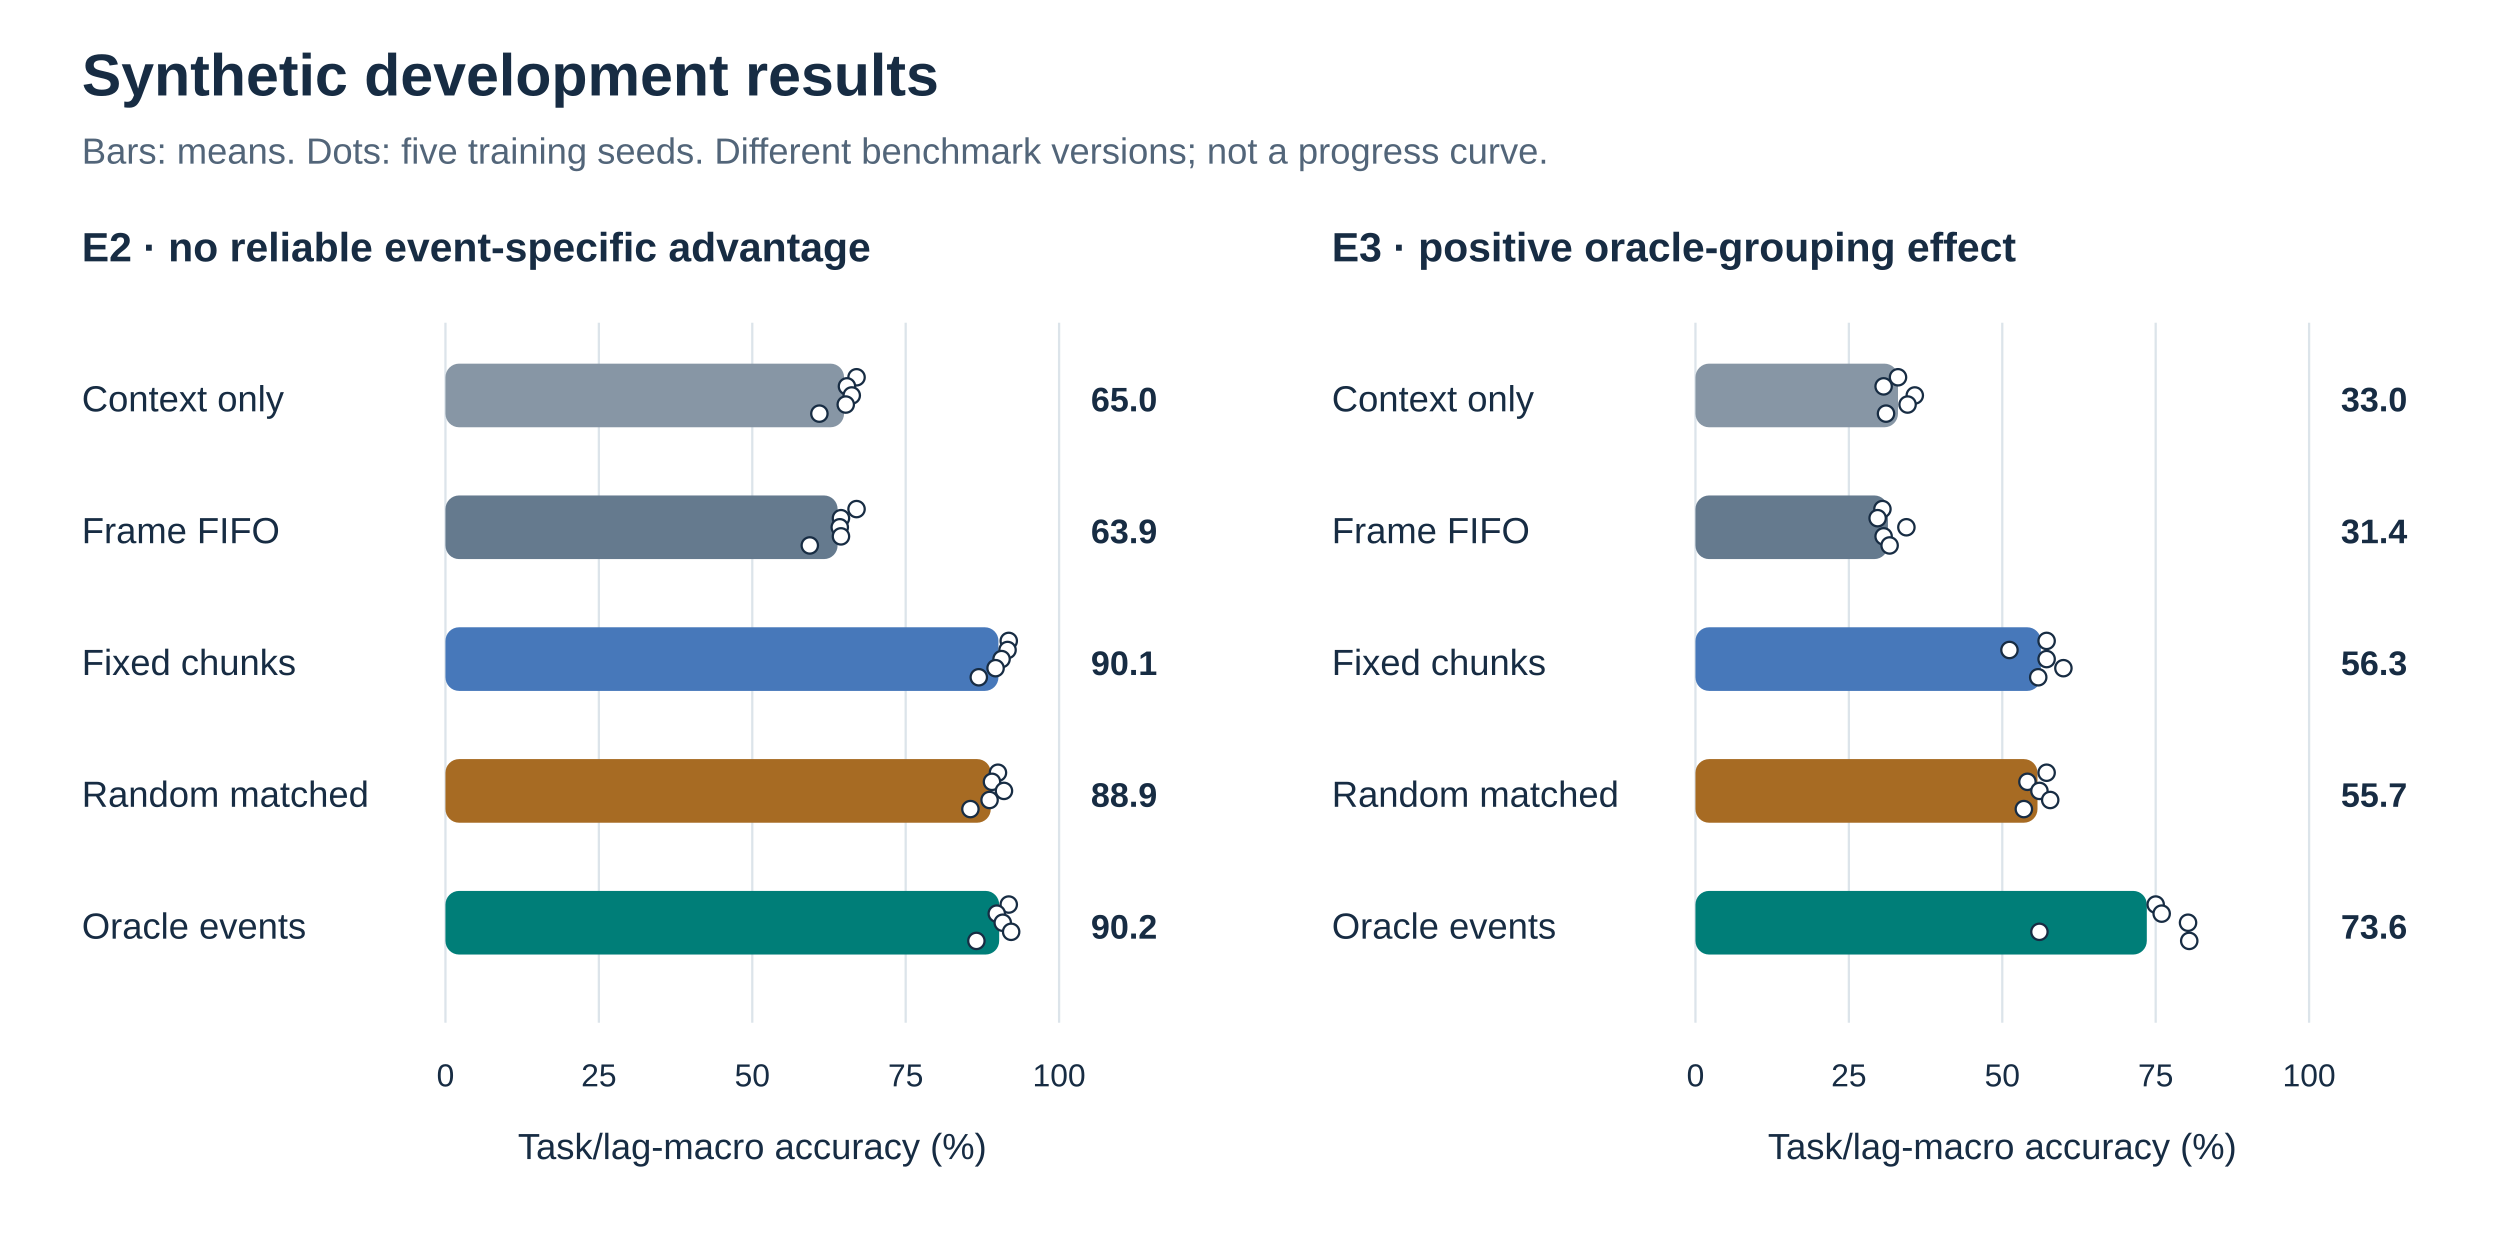
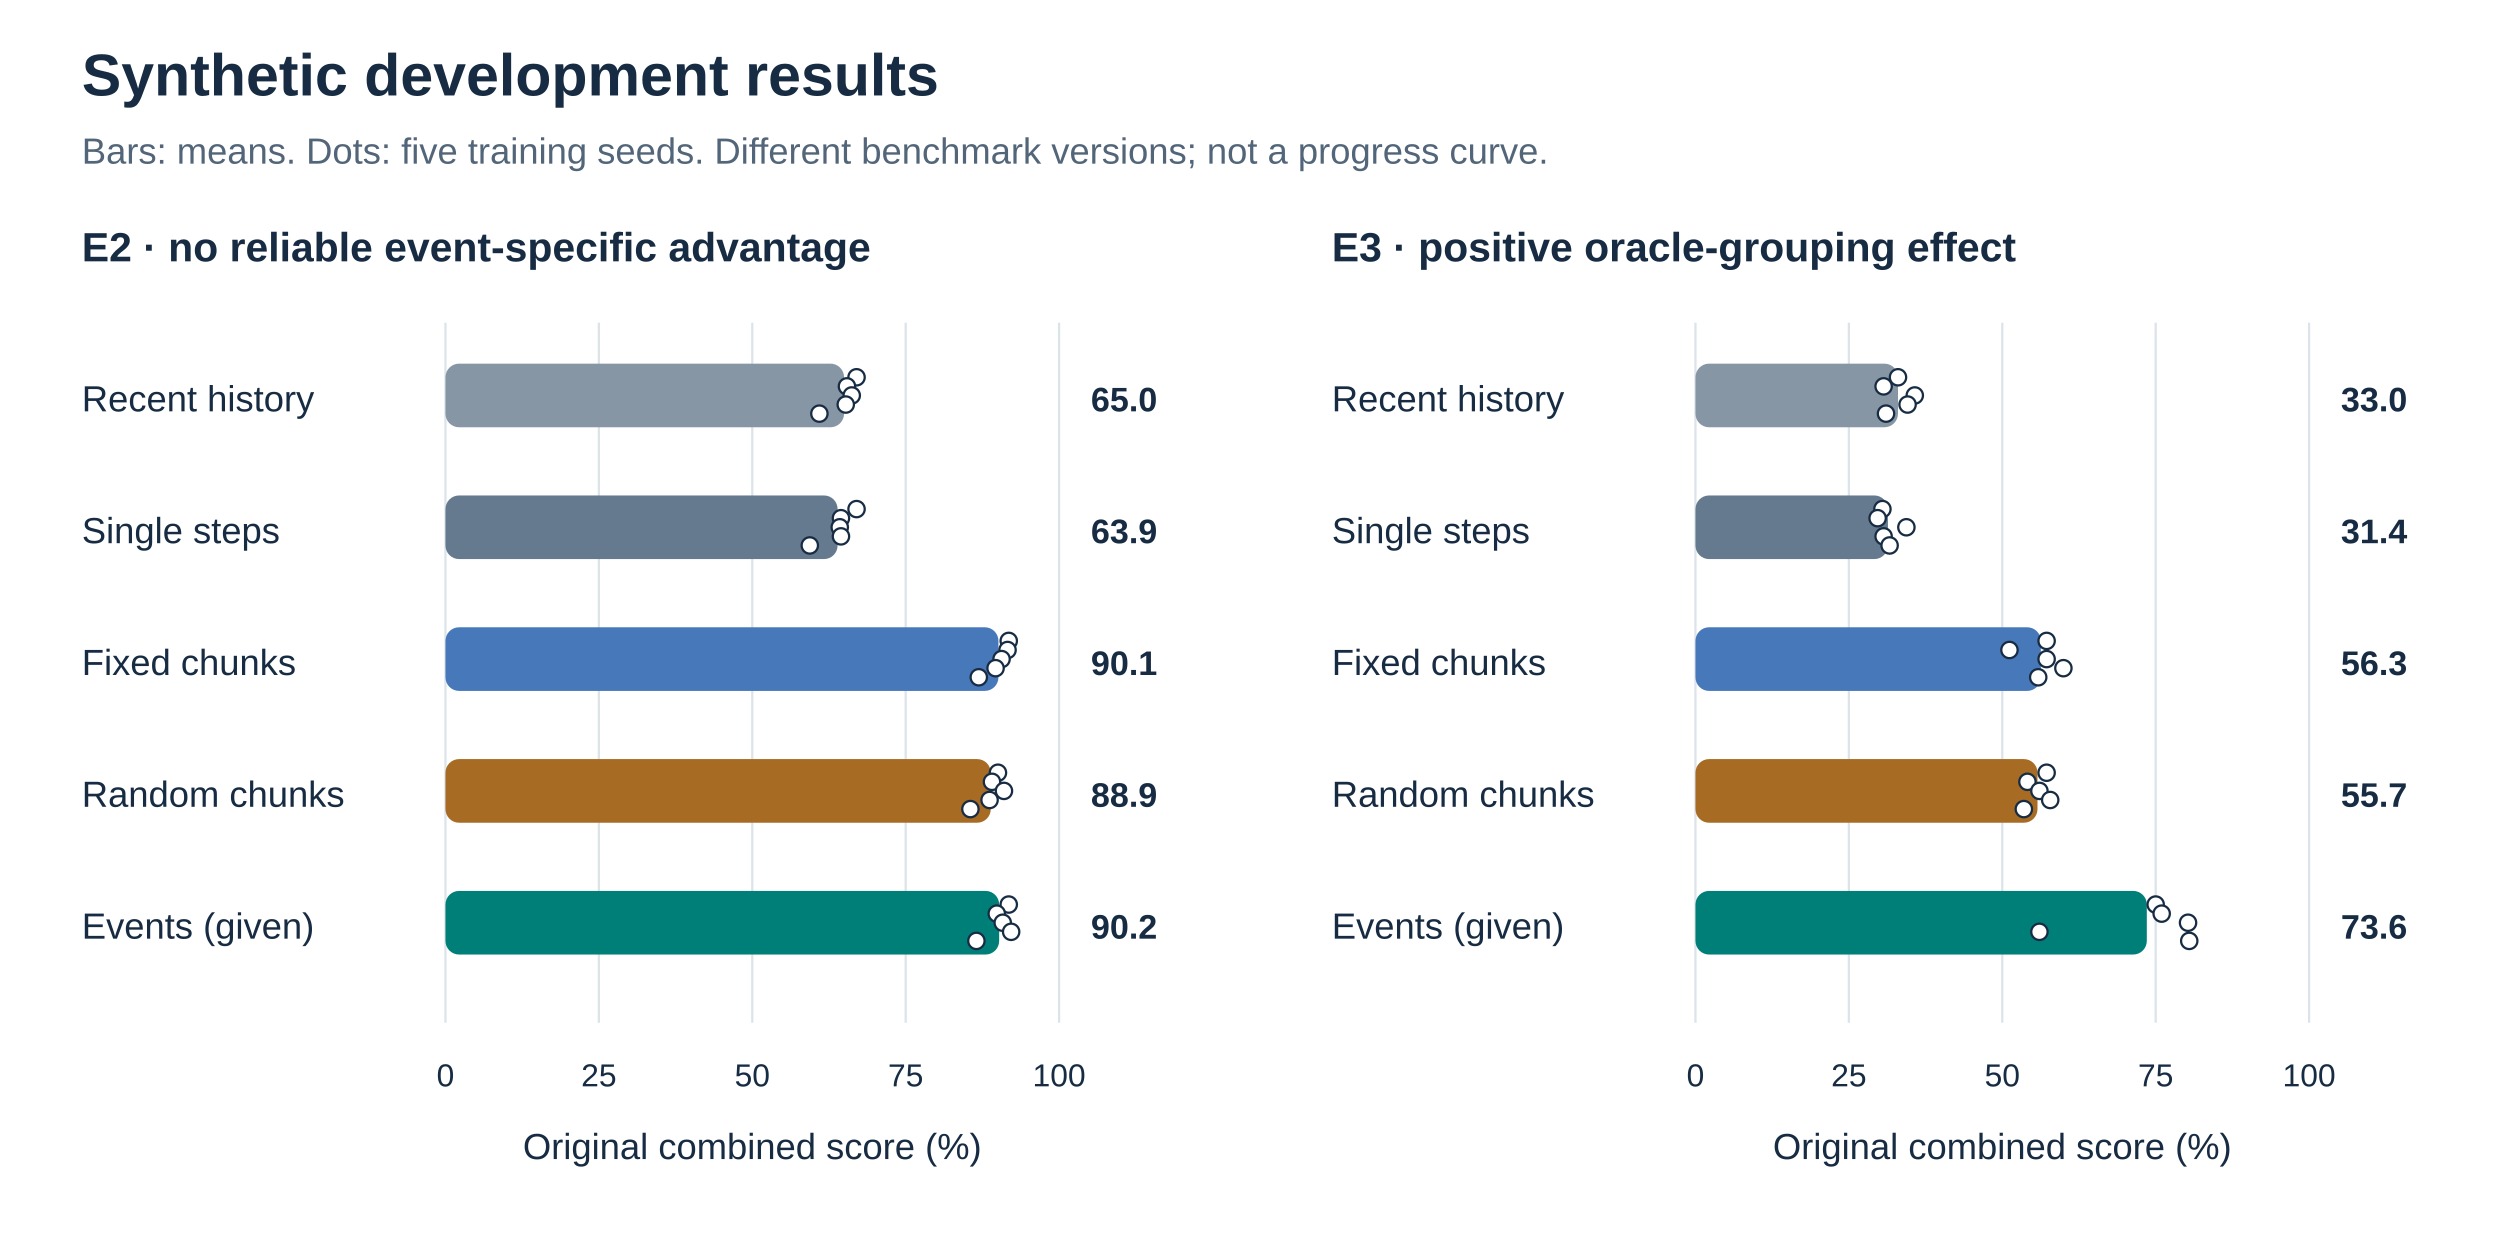
<svg xmlns="http://www.w3.org/2000/svg" width="1100" height="550" viewBox="0 0 1100 550" role="img" aria-label="Synthetic development results">
  <defs>
    <marker id="arrow" markerWidth="8" markerHeight="8" refX="7" refY="4" orient="auto">
      <path d="M0,0 L8,4 L0,8" fill="#607083" />
    </marker>
  </defs>
  <style>text{font-family:Arial,Helvetica,sans-serif;fill:#172C43} .small{fill:#526579}</style>
  <rect width="1100" height="550" fill="#FFFFFF" />
  <text x="36" y="42" font-size="26" font-weight="700" text-anchor="start" style="fill:#172C43">Synthetic development results</text>
  <text x="36" y="72" font-size="16" font-weight="400" text-anchor="start" style="fill:#526579">Bars: means. Dots: five training seeds. Different benchmark versions; not a progress curve.</text>
  <text x="36" y="115" font-size="18" font-weight="700" text-anchor="start" style="fill:#172C43">E2 · no reliable event-specific advantage</text>
  <line x1="196.0" y1="142" x2="196.0" y2="450" stroke="#DCE4EA" stroke-width="1" />
  <text x="196.0" y="478" font-size="14" font-weight="400" text-anchor="middle" style="fill:#172C43">0</text>
  <line x1="263.5" y1="142" x2="263.5" y2="450" stroke="#DCE4EA" stroke-width="1" />
  <text x="263.5" y="478" font-size="14" font-weight="400" text-anchor="middle" style="fill:#172C43">25</text>
  <line x1="331.0" y1="142" x2="331.0" y2="450" stroke="#DCE4EA" stroke-width="1" />
  <text x="331.0" y="478" font-size="14" font-weight="400" text-anchor="middle" style="fill:#172C43">50</text>
  <line x1="398.5" y1="142" x2="398.5" y2="450" stroke="#DCE4EA" stroke-width="1" />
  <text x="398.5" y="478" font-size="14" font-weight="400" text-anchor="middle" style="fill:#172C43">75</text>
  <line x1="466.0" y1="142" x2="466.0" y2="450" stroke="#DCE4EA" stroke-width="1" />
  <text x="466.0" y="478" font-size="14" font-weight="400" text-anchor="middle" style="fill:#172C43">100</text>
-   <text x="36" y="181" font-size="16" font-weight="400" text-anchor="start" style="fill:#172C43">Context only</text>
+   <text x="36" y="181" font-size="16" font-weight="400" text-anchor="start" style="fill:#172C43">Recent history</text>
  <rect x="196" y="160" width="175.395" height="28" rx="6" fill="#8796A5" stroke="none" />
  <circle cx="376.879" cy="166" r="3.6" fill="#FFFFFF" stroke="#172C43" />
  <circle cx="372.66" cy="170" r="3.6" fill="#FFFFFF" stroke="#172C43" />
  <circle cx="374.77" cy="174" r="3.6" fill="#FFFFFF" stroke="#172C43" />
  <circle cx="372.133" cy="178" r="3.6" fill="#FFFFFF" stroke="#172C43" />
  <circle cx="360.531" cy="182" r="3.6" fill="#FFFFFF" stroke="#172C43" />
  <text x="480" y="181" font-size="15" font-weight="700" text-anchor="start" style="fill:#172C43">65.0</text>
-   <text x="36" y="239" font-size="16" font-weight="400" text-anchor="start" style="fill:#172C43">Frame FIFO</text>
+   <text x="36" y="239" font-size="16" font-weight="400" text-anchor="start" style="fill:#172C43">Single steps</text>
  <rect x="196" y="218" width="172.547" height="28" rx="6" fill="#657A8E" stroke="none" />
  <circle cx="376.879" cy="224" r="3.6" fill="#FFFFFF" stroke="#172C43" />
  <circle cx="370.023" cy="228" r="3.6" fill="#FFFFFF" stroke="#172C43" />
  <circle cx="369.496" cy="232" r="3.6" fill="#FFFFFF" stroke="#172C43" />
  <circle cx="370.023" cy="236" r="3.6" fill="#FFFFFF" stroke="#172C43" />
  <circle cx="356.312" cy="240" r="3.6" fill="#FFFFFF" stroke="#172C43" />
  <text x="480" y="239" font-size="15" font-weight="700" text-anchor="start" style="fill:#172C43">63.9</text>
  <text x="36" y="297" font-size="16" font-weight="400" text-anchor="start" style="fill:#172C43">Fixed chunks</text>
  <rect x="196" y="276" width="243.316" height="28" rx="6" fill="#4778BA" stroke="none" />
  <circle cx="443.852" cy="282" r="3.6" fill="#FFFFFF" stroke="#172C43" />
  <circle cx="443.324" cy="286" r="3.6" fill="#FFFFFF" stroke="#172C43" />
  <circle cx="440.688" cy="290" r="3.6" fill="#FFFFFF" stroke="#172C43" />
  <circle cx="438.051" cy="294" r="3.6" fill="#FFFFFF" stroke="#172C43" />
  <circle cx="430.668" cy="298" r="3.6" fill="#FFFFFF" stroke="#172C43" />
  <text x="480" y="297" font-size="15" font-weight="700" text-anchor="start" style="fill:#172C43">90.1</text>
-   <text x="36" y="355" font-size="16" font-weight="400" text-anchor="start" style="fill:#172C43">Random matched</text>
+   <text x="36" y="355" font-size="16" font-weight="400" text-anchor="start" style="fill:#172C43">Random chunks</text>
  <rect x="196" y="334" width="239.941" height="28" rx="6" fill="#A76B23" stroke="none" />
  <circle cx="439.105" cy="340" r="3.6" fill="#FFFFFF" stroke="#172C43" />
  <circle cx="436.469" cy="344" r="3.6" fill="#FFFFFF" stroke="#172C43" />
  <circle cx="441.742" cy="348" r="3.6" fill="#FFFFFF" stroke="#172C43" />
  <circle cx="435.414" cy="352" r="3.6" fill="#FFFFFF" stroke="#172C43" />
  <circle cx="426.977" cy="356" r="3.6" fill="#FFFFFF" stroke="#172C43" />
  <text x="480" y="355" font-size="15" font-weight="700" text-anchor="start" style="fill:#172C43">88.9</text>
-   <text x="36" y="413" font-size="16" font-weight="400" text-anchor="start" style="fill:#172C43">Oracle events</text>
+   <text x="36" y="413" font-size="16" font-weight="400" text-anchor="start" style="fill:#172C43">Events (given)</text>
  <rect x="196" y="392" width="243.633" height="28" rx="6" fill="#007E78" stroke="none" />
  <circle cx="443.852" cy="398" r="3.6" fill="#FFFFFF" stroke="#172C43" />
  <circle cx="438.578" cy="402" r="3.6" fill="#FFFFFF" stroke="#172C43" />
  <circle cx="441.215" cy="406" r="3.6" fill="#FFFFFF" stroke="#172C43" />
  <circle cx="444.906" cy="410" r="3.6" fill="#FFFFFF" stroke="#172C43" />
  <circle cx="429.613" cy="414" r="3.6" fill="#FFFFFF" stroke="#172C43" />
  <text x="480" y="413" font-size="15" font-weight="700" text-anchor="start" style="fill:#172C43">90.2</text>
-   <text x="331.0" y="510" font-size="16" font-weight="400" text-anchor="middle" style="fill:#172C43">Task/lag-macro accuracy (%)</text>
+   <text x="331.0" y="510" font-size="16" font-weight="400" text-anchor="middle" style="fill:#172C43">Original combined score (%)</text>
  <text x="586" y="115" font-size="18" font-weight="700" text-anchor="start" style="fill:#172C43">E3 · positive oracle-grouping effect</text>
  <line x1="746.0" y1="142" x2="746.0" y2="450" stroke="#DCE4EA" stroke-width="1" />
  <text x="746.0" y="478" font-size="14" font-weight="400" text-anchor="middle" style="fill:#172C43">0</text>
  <line x1="813.5" y1="142" x2="813.5" y2="450" stroke="#DCE4EA" stroke-width="1" />
  <text x="813.5" y="478" font-size="14" font-weight="400" text-anchor="middle" style="fill:#172C43">25</text>
  <line x1="881.0" y1="142" x2="881.0" y2="450" stroke="#DCE4EA" stroke-width="1" />
  <text x="881.0" y="478" font-size="14" font-weight="400" text-anchor="middle" style="fill:#172C43">50</text>
  <line x1="948.5" y1="142" x2="948.5" y2="450" stroke="#DCE4EA" stroke-width="1" />
  <text x="948.5" y="478" font-size="14" font-weight="400" text-anchor="middle" style="fill:#172C43">75</text>
  <line x1="1016.0" y1="142" x2="1016.0" y2="450" stroke="#DCE4EA" stroke-width="1" />
  <text x="1016.0" y="478" font-size="14" font-weight="400" text-anchor="middle" style="fill:#172C43">100</text>
-   <text x="586" y="181" font-size="16" font-weight="400" text-anchor="start" style="fill:#172C43">Context only</text>
+   <text x="586" y="181" font-size="16" font-weight="400" text-anchor="start" style="fill:#172C43">Recent history</text>
  <rect x="746" y="160" width="89.121" height="28" rx="6" fill="#8796A5" stroke="none" />
  <circle cx="835.121" cy="166" r="3.6" fill="#FFFFFF" stroke="#172C43" />
  <circle cx="828.793" cy="170" r="3.6" fill="#FFFFFF" stroke="#172C43" />
  <circle cx="842.504" cy="174" r="3.6" fill="#FFFFFF" stroke="#172C43" />
  <circle cx="839.34" cy="178" r="3.6" fill="#FFFFFF" stroke="#172C43" />
  <circle cx="829.848" cy="182" r="3.6" fill="#FFFFFF" stroke="#172C43" />
  <text x="1030" y="181" font-size="15" font-weight="700" text-anchor="start" style="fill:#172C43">33.0</text>
-   <text x="586" y="239" font-size="16" font-weight="400" text-anchor="start" style="fill:#172C43">Frame FIFO</text>
+   <text x="586" y="239" font-size="16" font-weight="400" text-anchor="start" style="fill:#172C43">Single steps</text>
  <rect x="746" y="218" width="84.691" height="28" rx="6" fill="#657A8E" stroke="none" />
  <circle cx="828.266" cy="224" r="3.6" fill="#FFFFFF" stroke="#172C43" />
  <circle cx="826.156" cy="228" r="3.6" fill="#FFFFFF" stroke="#172C43" />
  <circle cx="838.812" cy="232" r="3.6" fill="#FFFFFF" stroke="#172C43" />
  <circle cx="828.793" cy="236" r="3.6" fill="#FFFFFF" stroke="#172C43" />
  <circle cx="831.43" cy="240" r="3.6" fill="#FFFFFF" stroke="#172C43" />
  <text x="1030" y="239" font-size="15" font-weight="700" text-anchor="start" style="fill:#172C43">31.4</text>
  <text x="586" y="297" font-size="16" font-weight="400" text-anchor="start" style="fill:#172C43">Fixed chunks</text>
  <rect x="746" y="276" width="151.98" height="28" rx="6" fill="#4778BA" stroke="none" />
  <circle cx="900.512" cy="282" r="3.6" fill="#FFFFFF" stroke="#172C43" />
  <circle cx="884.164" cy="286" r="3.6" fill="#FFFFFF" stroke="#172C43" />
  <circle cx="900.512" cy="290" r="3.6" fill="#FFFFFF" stroke="#172C43" />
  <circle cx="907.895" cy="294" r="3.6" fill="#FFFFFF" stroke="#172C43" />
  <circle cx="896.82" cy="298" r="3.6" fill="#FFFFFF" stroke="#172C43" />
  <text x="1030" y="297" font-size="15" font-weight="700" text-anchor="start" style="fill:#172C43">56.3</text>
-   <text x="586" y="355" font-size="16" font-weight="400" text-anchor="start" style="fill:#172C43">Random matched</text>
+   <text x="586" y="355" font-size="16" font-weight="400" text-anchor="start" style="fill:#172C43">Random chunks</text>
  <rect x="746" y="334" width="150.504" height="28" rx="6" fill="#A76B23" stroke="none" />
  <circle cx="900.512" cy="340" r="3.6" fill="#FFFFFF" stroke="#172C43" />
  <circle cx="892.074" cy="344" r="3.6" fill="#FFFFFF" stroke="#172C43" />
  <circle cx="897.348" cy="348" r="3.6" fill="#FFFFFF" stroke="#172C43" />
  <circle cx="902.094" cy="352" r="3.6" fill="#FFFFFF" stroke="#172C43" />
  <circle cx="890.492" cy="356" r="3.6" fill="#FFFFFF" stroke="#172C43" />
  <text x="1030" y="355" font-size="15" font-weight="700" text-anchor="start" style="fill:#172C43">55.7</text>
-   <text x="586" y="413" font-size="16" font-weight="400" text-anchor="start" style="fill:#172C43">Oracle events</text>
+   <text x="586" y="413" font-size="16" font-weight="400" text-anchor="start" style="fill:#172C43">Events (given)</text>
  <rect x="746" y="392" width="198.598" height="28" rx="6" fill="#007E78" stroke="none" />
  <circle cx="948.5" cy="398" r="3.6" fill="#FFFFFF" stroke="#172C43" />
  <circle cx="951.137" cy="402" r="3.6" fill="#FFFFFF" stroke="#172C43" />
  <circle cx="962.738" cy="406" r="3.6" fill="#FFFFFF" stroke="#172C43" />
  <circle cx="897.348" cy="410" r="3.6" fill="#FFFFFF" stroke="#172C43" />
  <circle cx="963.266" cy="414" r="3.6" fill="#FFFFFF" stroke="#172C43" />
  <text x="1030" y="413" font-size="15" font-weight="700" text-anchor="start" style="fill:#172C43">73.6</text>
-   <text x="881.0" y="510" font-size="16" font-weight="400" text-anchor="middle" style="fill:#172C43">Task/lag-macro accuracy (%)</text>
+   <text x="881.0" y="510" font-size="16" font-weight="400" text-anchor="middle" style="fill:#172C43">Original combined score (%)</text>
</svg>
